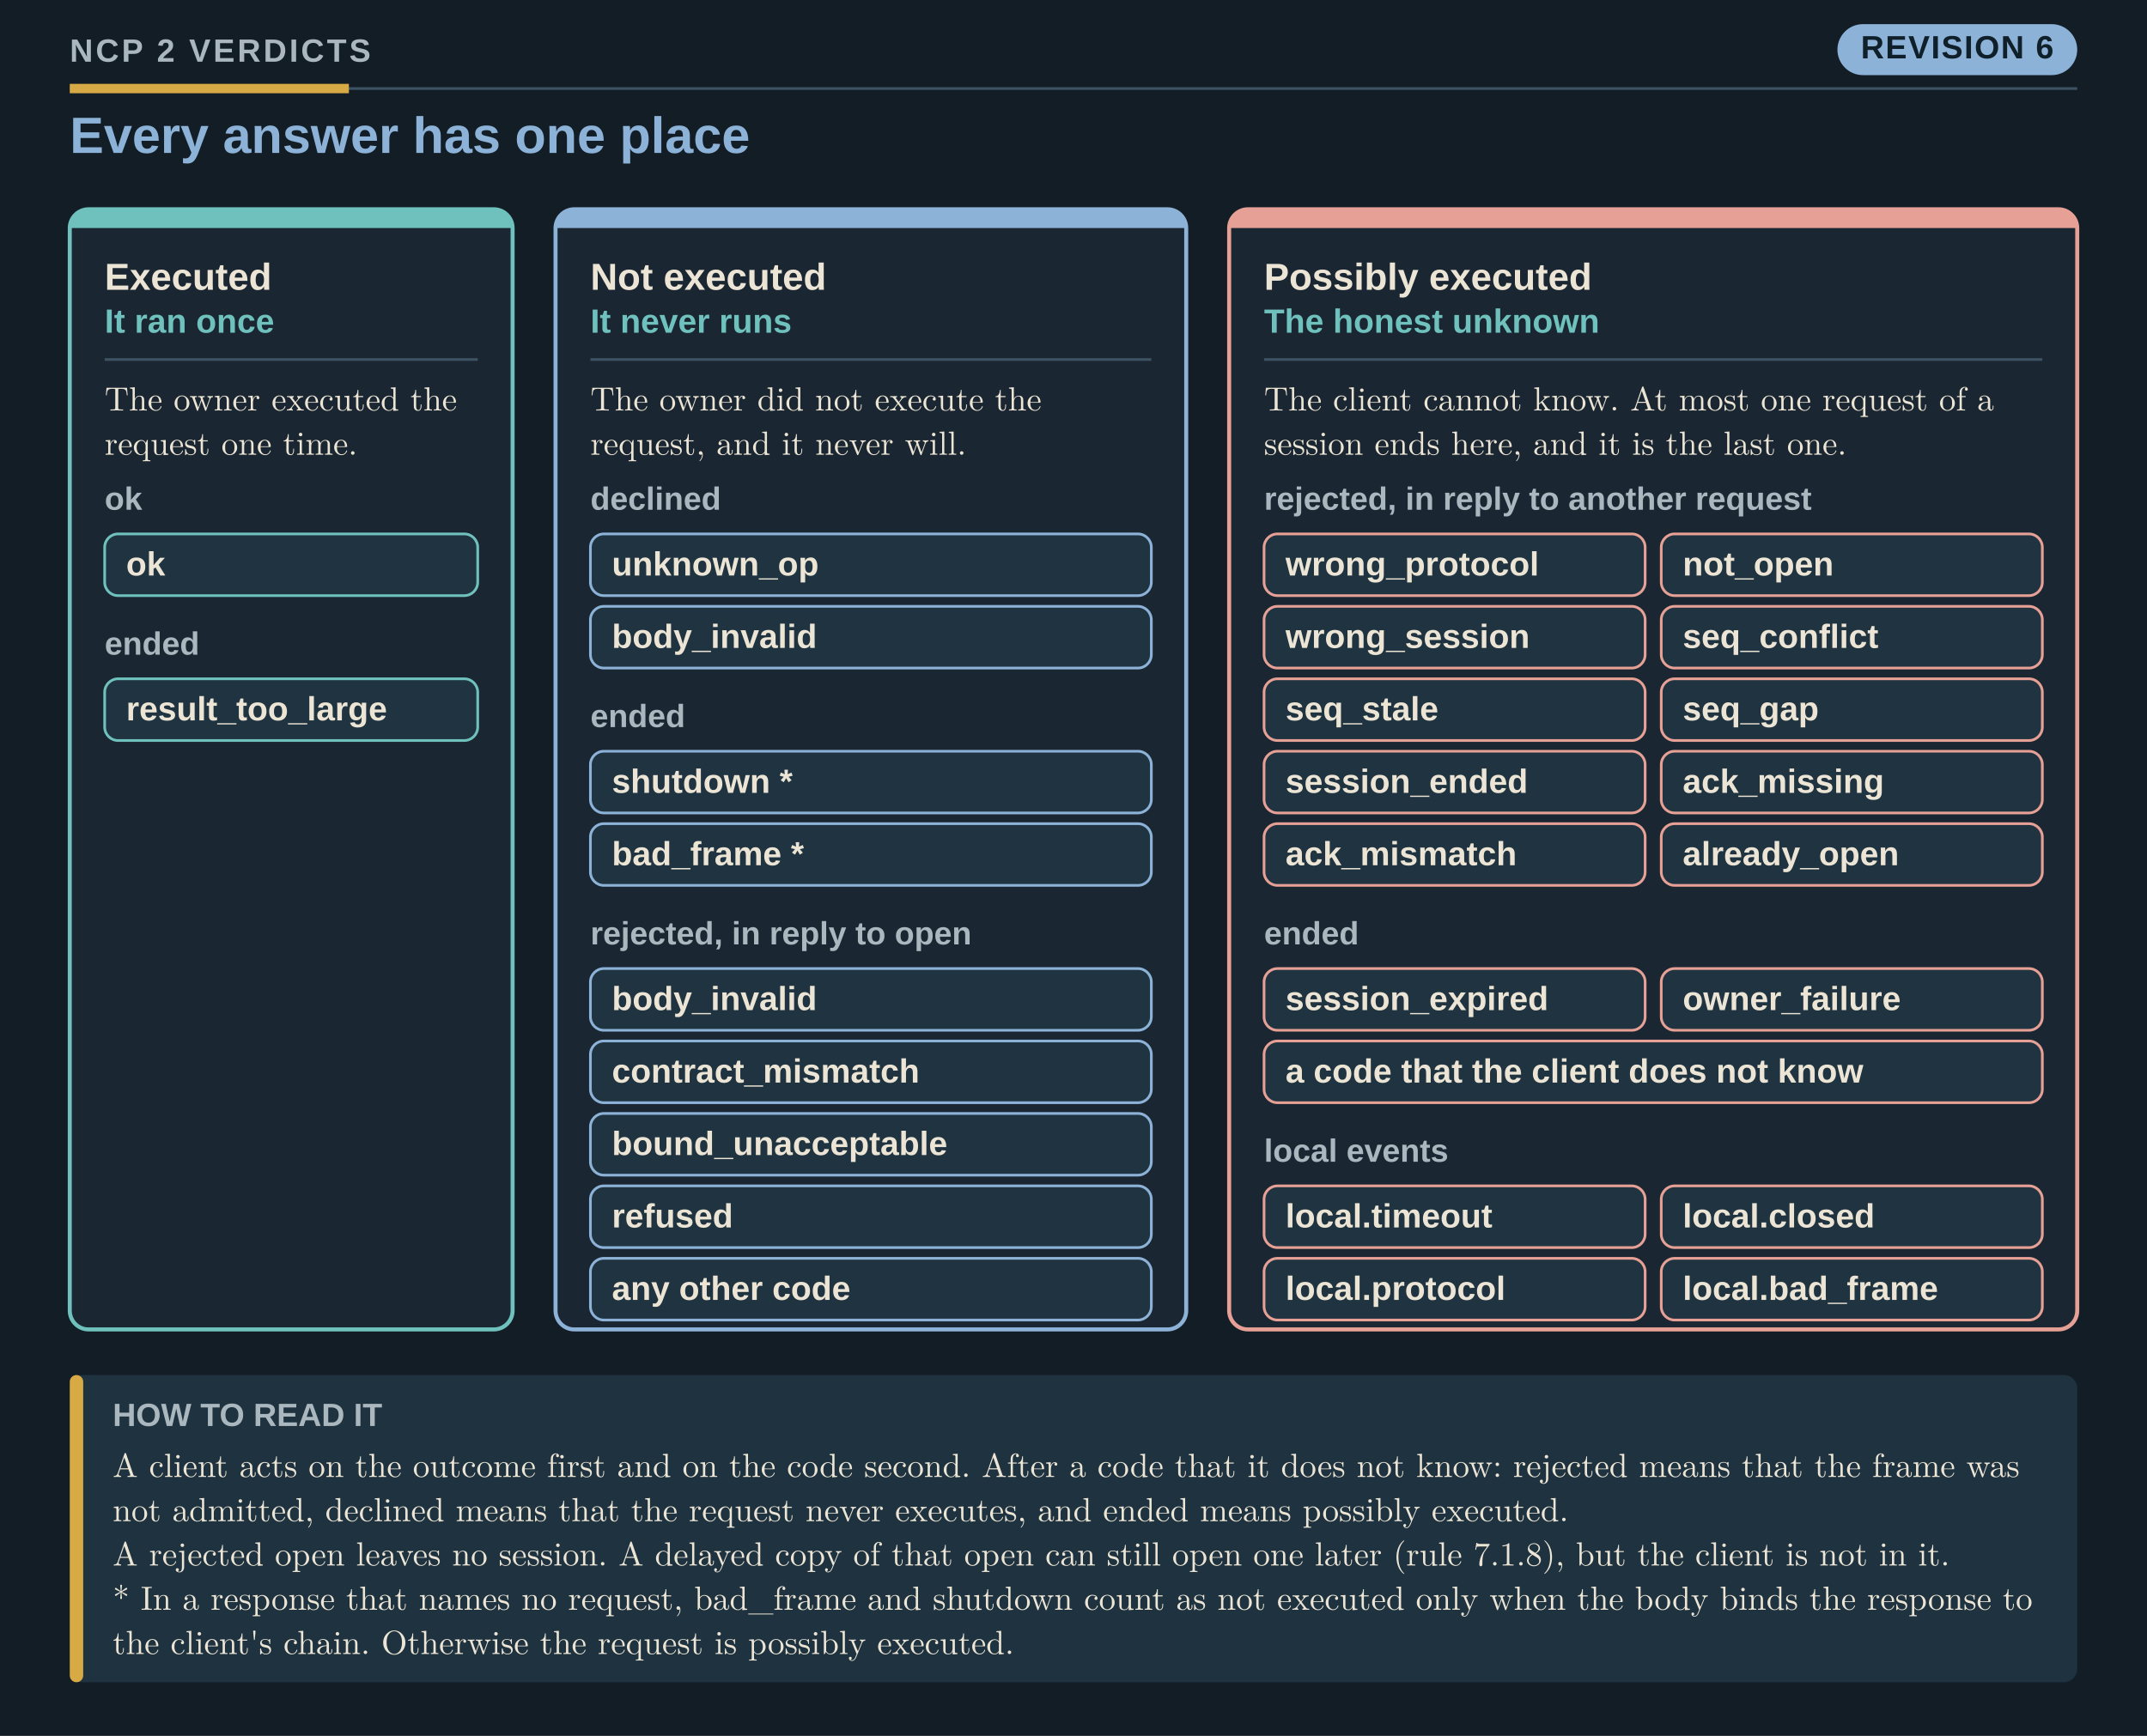
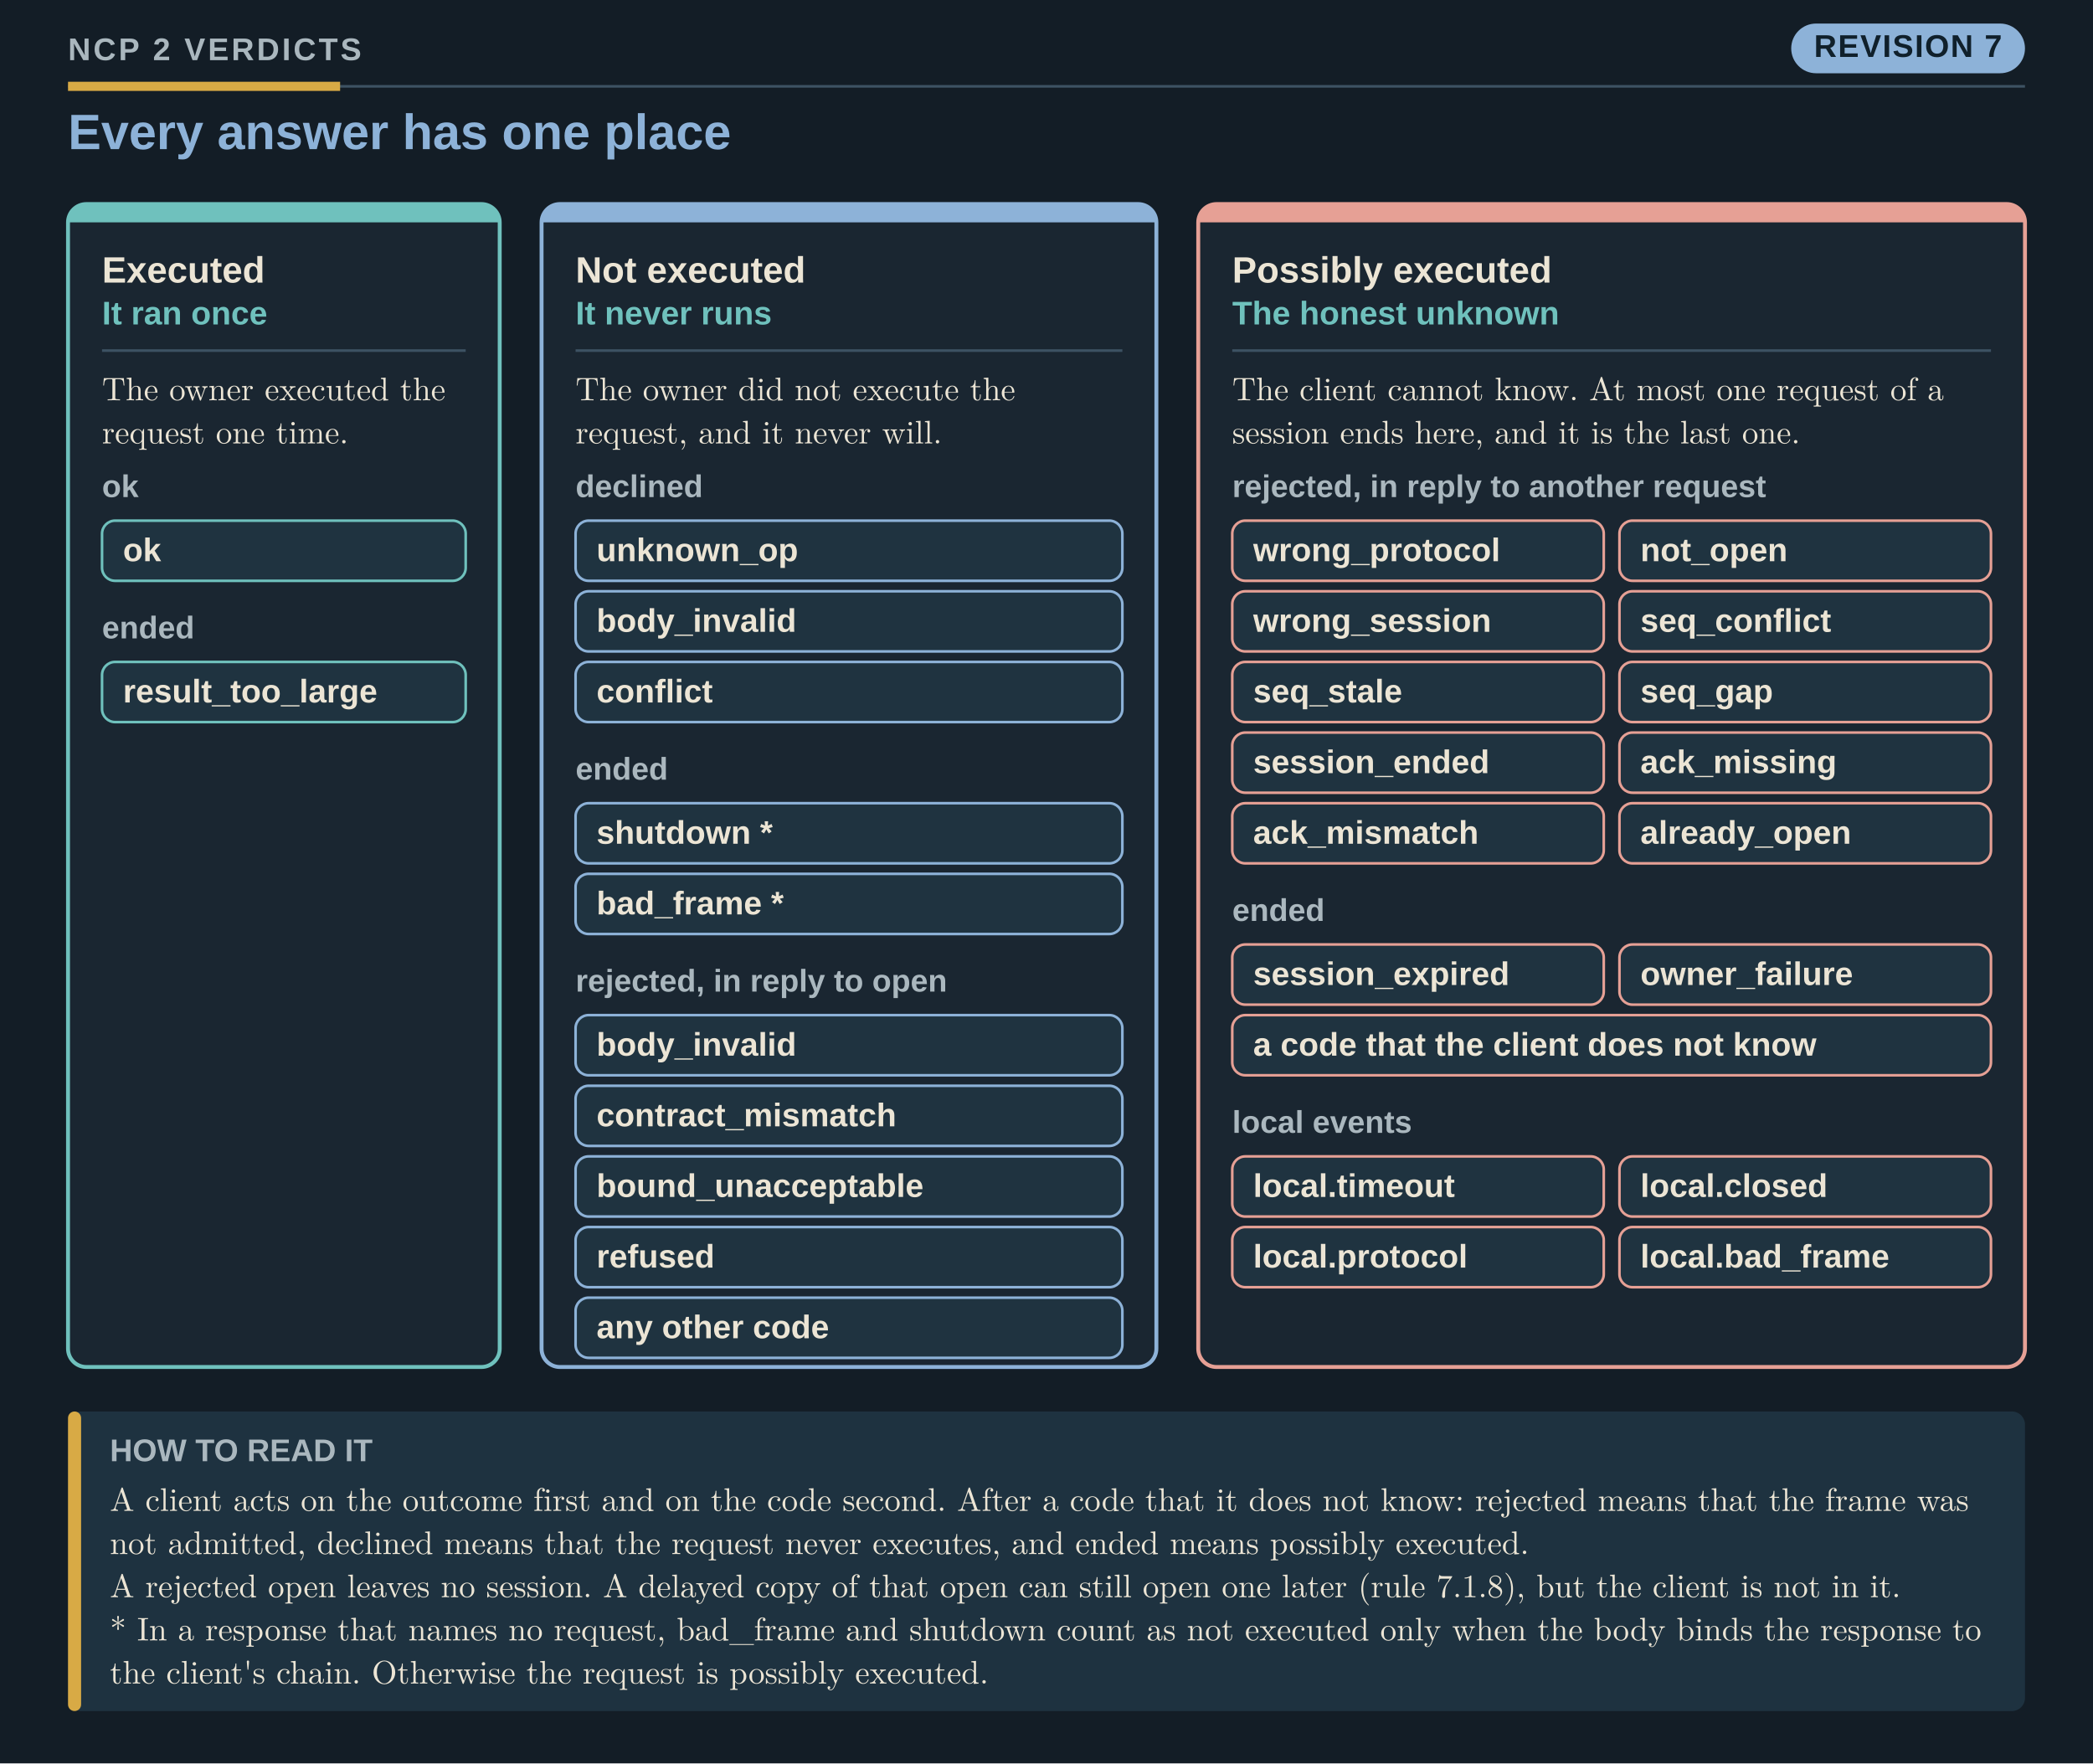
- <svg xmlns="http://www.w3.org/2000/svg" xml:lang="en" width="1600" height="1294" viewBox="0 0 1600 1294" role="img" aria-labelledby="ncp2-verdicts-title ncp2-verdicts-desc">
+ <svg xmlns="http://www.w3.org/2000/svg" xml:lang="en" width="1600" height="1348" viewBox="0 0 1600 1348" role="img" aria-labelledby="ncp2-verdicts-title ncp2-verdicts-desc">
  <defs>
    <style>.s{font-family:'Source Sans Pro', 'Source Sans 3', Arial, 'Liberation Sans', 'Helvetica Neue', Helvetica, sans-serif}.r{font-family:'Latin Modern Roman', 'LM Roman 10', 'Times New Roman', 'Liberation Serif', Times, serif}</style>
    <pattern id="ncp2-verdicts-hatch" width="12" height="12" patternUnits="userSpaceOnUse" patternTransform="rotate(40)">
      <line x1="0" y1="0" x2="0" y2="12" stroke="#D8AA45" stroke-width="3" />
    </pattern>
  </defs>
-   <rect width="1600" height="1294" fill="#131D26" />
+   <rect width="1600" height="1348" fill="#131D26" />
  <rect x="1369.3" y="18" width="178.7" height="38" rx="19" fill="#8DB2D8" />
  <path d="M52 66 L1548 66" stroke="#3D5263" stroke-width="2" fill="none" stroke-linecap="butt" />
  <path d="M52 66 L260 66" stroke="#D8AA45" stroke-width="7" fill="none" stroke-linecap="butt" />
-   <rect x="52" y="156" width="330" height="835" rx="14" fill="#1A2631" stroke="#6FC1BD" stroke-width="3" />
+   <rect x="52" y="156" width="330" height="889" rx="14" fill="#1A2631" stroke="#6FC1BD" stroke-width="3" />
  <path d="M52 170 L52 170 Q52 156 66 156 L368 156 Q382 156 382 170 L382 170 Z" fill="#6FC1BD" />
  <path d="M78 268 L356 268" stroke="#3D5263" stroke-width="2" fill="none" stroke-linecap="butt" />
  <rect x="78" y="398" width="278" height="46" rx="10" fill="#1F3340" stroke="#6FC1BD" stroke-width="2" />
  <rect x="78" y="506" width="278" height="46" rx="10" fill="#1F3340" stroke="#6FC1BD" stroke-width="2" />
-   <rect x="414" y="156" width="470" height="835" rx="14" fill="#1A2631" stroke="#8DB2D8" stroke-width="3" />
+   <rect x="414" y="156" width="470" height="889" rx="14" fill="#1A2631" stroke="#8DB2D8" stroke-width="3" />
  <path d="M414 170 L414 170 Q414 156 428 156 L870 156 Q884 156 884 170 L884 170 Z" fill="#8DB2D8" />
  <path d="M440 268 L858 268" stroke="#3D5263" stroke-width="2" fill="none" stroke-linecap="butt" />
  <rect x="440" y="398" width="418" height="46" rx="10" fill="#1F3340" stroke="#8DB2D8" stroke-width="2" />
  <rect x="440" y="452" width="418" height="46" rx="10" fill="#1F3340" stroke="#8DB2D8" stroke-width="2" />
-   <rect x="440" y="560" width="418" height="46" rx="10" fill="#1F3340" stroke="#8DB2D8" stroke-width="2" />
+   <rect x="440" y="506" width="418" height="46" rx="10" fill="#1F3340" stroke="#8DB2D8" stroke-width="2" />
  <rect x="440" y="614" width="418" height="46" rx="10" fill="#1F3340" stroke="#8DB2D8" stroke-width="2" />
-   <rect x="440" y="722" width="418" height="46" rx="10" fill="#1F3340" stroke="#8DB2D8" stroke-width="2" />
+   <rect x="440" y="668" width="418" height="46" rx="10" fill="#1F3340" stroke="#8DB2D8" stroke-width="2" />
  <rect x="440" y="776" width="418" height="46" rx="10" fill="#1F3340" stroke="#8DB2D8" stroke-width="2" />
  <rect x="440" y="830" width="418" height="46" rx="10" fill="#1F3340" stroke="#8DB2D8" stroke-width="2" />
  <rect x="440" y="884" width="418" height="46" rx="10" fill="#1F3340" stroke="#8DB2D8" stroke-width="2" />
  <rect x="440" y="938" width="418" height="46" rx="10" fill="#1F3340" stroke="#8DB2D8" stroke-width="2" />
-   <rect x="916" y="156" width="632" height="835" rx="14" fill="#1A2631" stroke="#E6A095" stroke-width="3" />
+   <rect x="440" y="992" width="418" height="46" rx="10" fill="#1F3340" stroke="#8DB2D8" stroke-width="2" />
+   <rect x="916" y="156" width="632" height="889" rx="14" fill="#1A2631" stroke="#E6A095" stroke-width="3" />
  <path d="M916 170 L916 170 Q916 156 930 156 L1534 156 Q1548 156 1548 170 L1548 170 Z" fill="#E6A095" />
  <path d="M942 268 L1522 268" stroke="#3D5263" stroke-width="2" fill="none" stroke-linecap="butt" />
  <rect x="942" y="398" width="284" height="46" rx="10" fill="#1F3340" stroke="#E6A095" stroke-width="2" />
  <rect x="1238" y="398" width="284" height="46" rx="10" fill="#1F3340" stroke="#E6A095" stroke-width="2" />
  <rect x="942" y="452" width="284" height="46" rx="10" fill="#1F3340" stroke="#E6A095" stroke-width="2" />
  <rect x="1238" y="452" width="284" height="46" rx="10" fill="#1F3340" stroke="#E6A095" stroke-width="2" />
  <rect x="942" y="506" width="284" height="46" rx="10" fill="#1F3340" stroke="#E6A095" stroke-width="2" />
  <rect x="1238" y="506" width="284" height="46" rx="10" fill="#1F3340" stroke="#E6A095" stroke-width="2" />
  <rect x="942" y="560" width="284" height="46" rx="10" fill="#1F3340" stroke="#E6A095" stroke-width="2" />
  <rect x="1238" y="560" width="284" height="46" rx="10" fill="#1F3340" stroke="#E6A095" stroke-width="2" />
  <rect x="942" y="614" width="284" height="46" rx="10" fill="#1F3340" stroke="#E6A095" stroke-width="2" />
  <rect x="1238" y="614" width="284" height="46" rx="10" fill="#1F3340" stroke="#E6A095" stroke-width="2" />
  <rect x="942" y="722" width="284" height="46" rx="10" fill="#1F3340" stroke="#E6A095" stroke-width="2" />
  <rect x="1238" y="722" width="284" height="46" rx="10" fill="#1F3340" stroke="#E6A095" stroke-width="2" />
  <rect x="942" y="776" width="580" height="46" rx="10" fill="#1F3340" stroke="#E6A095" stroke-width="2" />
  <rect x="942" y="884" width="284" height="46" rx="10" fill="#1F3340" stroke="#E6A095" stroke-width="2" />
  <rect x="1238" y="884" width="284" height="46" rx="10" fill="#1F3340" stroke="#E6A095" stroke-width="2" />
  <rect x="942" y="938" width="284" height="46" rx="10" fill="#1F3340" stroke="#E6A095" stroke-width="2" />
  <rect x="1238" y="938" width="284" height="46" rx="10" fill="#1F3340" stroke="#E6A095" stroke-width="2" />
-   <rect x="52" y="1025" width="1496" height="229" rx="10" fill="#1E3240" />
-   <rect x="52" y="1025" width="10" height="229" rx="5" fill="#D8AA45" />
-   <text x="1458.6" y="43.5" class="s" font-size="24" fill="#10202B" font-weight="700" letter-spacing="1" text-anchor="middle">REVISION 6</text>
+   <rect x="52" y="1079" width="1496" height="229" rx="10" fill="#1E3240" />
+   <rect x="52" y="1079" width="10" height="229" rx="5" fill="#D8AA45" />
+   <text x="1458.6" y="43.5" class="s" font-size="24" fill="#10202B" font-weight="700" letter-spacing="1" text-anchor="middle">REVISION 7</text>
  <text x="52" y="46" class="s" font-size="24" fill="#AAB7BE" font-weight="700" letter-spacing="2">NCP 2 VERDICTS</text>
  <text x="52" y="114" class="s" font-size="38" fill="#8DB2D8" font-weight="700">Every answer has one place</text>
  <text x="78" y="216" class="s" font-size="28" fill="#ECE5D5" font-weight="700">Executed</text>
  <text x="78" y="248" class="s" font-size="25" fill="#6FC1BD" font-weight="600">It ran once</text>
  <text x="78" y="306" class="r" font-size="25" fill="#ECE5D5">The owner executed the</text>
  <text x="78" y="339" class="r" font-size="25" fill="#ECE5D5">request one time.</text>
  <text x="78" y="380" class="s" font-size="24" fill="#AAB7BE" font-weight="600">ok</text>
  <text x="94" y="429" class="s" font-size="25" fill="#ECE5D5" font-weight="600">ok</text>
  <text x="78" y="488" class="s" font-size="24" fill="#AAB7BE" font-weight="600">ended</text>
  <text x="94" y="537" class="s" font-size="25" fill="#ECE5D5" font-weight="600">result_too_large</text>
  <text x="440" y="216" class="s" font-size="28" fill="#ECE5D5" font-weight="700">Not executed</text>
  <text x="440" y="248" class="s" font-size="25" fill="#6FC1BD" font-weight="600">It never runs</text>
  <text x="440" y="306" class="r" font-size="25" fill="#ECE5D5">The owner did not execute the</text>
  <text x="440" y="339" class="r" font-size="25" fill="#ECE5D5">request, and it never will.</text>
  <text x="440" y="380" class="s" font-size="24" fill="#AAB7BE" font-weight="600">declined</text>
  <text x="456" y="429" class="s" font-size="25" fill="#ECE5D5" font-weight="600">unknown_op</text>
  <text x="456" y="483" class="s" font-size="25" fill="#ECE5D5" font-weight="600">body_invalid</text>
-   <text x="440" y="542" class="s" font-size="24" fill="#AAB7BE" font-weight="600">ended</text>
-   <text x="456" y="591" class="s" font-size="25" fill="#ECE5D5" font-weight="600">shutdown *</text>
-   <text x="456" y="645" class="s" font-size="25" fill="#ECE5D5" font-weight="600">bad_frame *</text>
-   <text x="440" y="704" class="s" font-size="24" fill="#AAB7BE" font-weight="600">rejected, in reply to open</text>
-   <text x="456" y="753" class="s" font-size="25" fill="#ECE5D5" font-weight="600">body_invalid</text>
-   <text x="456" y="807" class="s" font-size="25" fill="#ECE5D5" font-weight="600">contract_mismatch</text>
-   <text x="456" y="861" class="s" font-size="25" fill="#ECE5D5" font-weight="600">bound_unacceptable</text>
-   <text x="456" y="915" class="s" font-size="25" fill="#ECE5D5" font-weight="600">refused</text>
-   <text x="456" y="969" class="s" font-size="25" fill="#ECE5D5" font-weight="600">any other code</text>
+   <text x="456" y="537" class="s" font-size="25" fill="#ECE5D5" font-weight="600">conflict</text>
+   <text x="440" y="596" class="s" font-size="24" fill="#AAB7BE" font-weight="600">ended</text>
+   <text x="456" y="645" class="s" font-size="25" fill="#ECE5D5" font-weight="600">shutdown *</text>
+   <text x="456" y="699" class="s" font-size="25" fill="#ECE5D5" font-weight="600">bad_frame *</text>
+   <text x="440" y="758" class="s" font-size="24" fill="#AAB7BE" font-weight="600">rejected, in reply to open</text>
+   <text x="456" y="807" class="s" font-size="25" fill="#ECE5D5" font-weight="600">body_invalid</text>
+   <text x="456" y="861" class="s" font-size="25" fill="#ECE5D5" font-weight="600">contract_mismatch</text>
+   <text x="456" y="915" class="s" font-size="25" fill="#ECE5D5" font-weight="600">bound_unacceptable</text>
+   <text x="456" y="969" class="s" font-size="25" fill="#ECE5D5" font-weight="600">refused</text>
+   <text x="456" y="1023" class="s" font-size="25" fill="#ECE5D5" font-weight="600">any other code</text>
  <text x="942" y="216" class="s" font-size="28" fill="#ECE5D5" font-weight="700">Possibly executed</text>
  <text x="942" y="248" class="s" font-size="25" fill="#6FC1BD" font-weight="600">The honest unknown</text>
  <text x="942" y="306" class="r" font-size="25" fill="#ECE5D5">The client cannot know. At most one request of a</text>
  <text x="942" y="339" class="r" font-size="25" fill="#ECE5D5">session ends here, and it is the last one.</text>
  <text x="942" y="380" class="s" font-size="24" fill="#AAB7BE" font-weight="600">rejected, in reply to another request</text>
  <text x="958" y="429" class="s" font-size="25" fill="#ECE5D5" font-weight="600">wrong_protocol</text>
  <text x="1254" y="429" class="s" font-size="25" fill="#ECE5D5" font-weight="600">not_open</text>
  <text x="958" y="483" class="s" font-size="25" fill="#ECE5D5" font-weight="600">wrong_session</text>
  <text x="1254" y="483" class="s" font-size="25" fill="#ECE5D5" font-weight="600">seq_conflict</text>
  <text x="958" y="537" class="s" font-size="25" fill="#ECE5D5" font-weight="600">seq_stale</text>
  <text x="1254" y="537" class="s" font-size="25" fill="#ECE5D5" font-weight="600">seq_gap</text>
  <text x="958" y="591" class="s" font-size="25" fill="#ECE5D5" font-weight="600">session_ended</text>
  <text x="1254" y="591" class="s" font-size="25" fill="#ECE5D5" font-weight="600">ack_missing</text>
  <text x="958" y="645" class="s" font-size="25" fill="#ECE5D5" font-weight="600">ack_mismatch</text>
  <text x="1254" y="645" class="s" font-size="25" fill="#ECE5D5" font-weight="600">already_open</text>
  <text x="942" y="704" class="s" font-size="24" fill="#AAB7BE" font-weight="600">ended</text>
  <text x="958" y="753" class="s" font-size="25" fill="#ECE5D5" font-weight="600">session_expired</text>
  <text x="1254" y="753" class="s" font-size="25" fill="#ECE5D5" font-weight="600">owner_failure</text>
  <text x="958" y="807" class="s" font-size="25" fill="#ECE5D5" font-weight="600">a code that the client does not know</text>
  <text x="942" y="866" class="s" font-size="24" fill="#AAB7BE" font-weight="600">local events</text>
  <text x="958" y="915" class="s" font-size="25" fill="#ECE5D5" font-weight="600">local.timeout</text>
  <text x="1254" y="915" class="s" font-size="25" fill="#ECE5D5" font-weight="600">local.closed</text>
  <text x="958" y="969" class="s" font-size="25" fill="#ECE5D5" font-weight="600">local.protocol</text>
  <text x="1254" y="969" class="s" font-size="25" fill="#ECE5D5" font-weight="600">local.bad_frame</text>
-   <text x="84" y="1063" class="s" font-size="24" fill="#AAB7BE" font-weight="600">HOW TO READ IT</text>
-   <text x="84" y="1101" class="r" font-size="25" fill="#ECE5D5">A client acts on the outcome first and on the code second. After a code that it does not know: rejected means that the frame was</text>
-   <text x="84" y="1134" class="r" font-size="25" fill="#ECE5D5">not admitted, declined means that the request never executes, and ended means possibly executed.</text>
-   <text x="84" y="1167" class="r" font-size="25" fill="#ECE5D5">A rejected open leaves no session. A delayed copy of that open can still open one later (rule 7.1.8), but the client is not in it.</text>
-   <text x="84" y="1200" class="r" font-size="25" fill="#ECE5D5">* In a response that names no request, bad_frame and shutdown count as not executed only when the body binds the response to</text>
-   <text x="84" y="1233" class="r" font-size="25" fill="#ECE5D5">the client's chain. Otherwise the request is possibly executed.</text>
+   <text x="84" y="1117" class="s" font-size="24" fill="#AAB7BE" font-weight="600">HOW TO READ IT</text>
+   <text x="84" y="1155" class="r" font-size="25" fill="#ECE5D5">A client acts on the outcome first and on the code second. After a code that it does not know: rejected means that the frame was</text>
+   <text x="84" y="1188" class="r" font-size="25" fill="#ECE5D5">not admitted, declined means that the request never executes, and ended means possibly executed.</text>
+   <text x="84" y="1221" class="r" font-size="25" fill="#ECE5D5">A rejected open leaves no session. A delayed copy of that open can still open one later (rule 7.1.8), but the client is not in it.</text>
+   <text x="84" y="1254" class="r" font-size="25" fill="#ECE5D5">* In a response that names no request, bad_frame and shutdown count as not executed only when the body binds the response to</text>
+   <text x="84" y="1287" class="r" font-size="25" fill="#ECE5D5">the client's chain. Otherwise the request is possibly executed.</text>
</svg>
